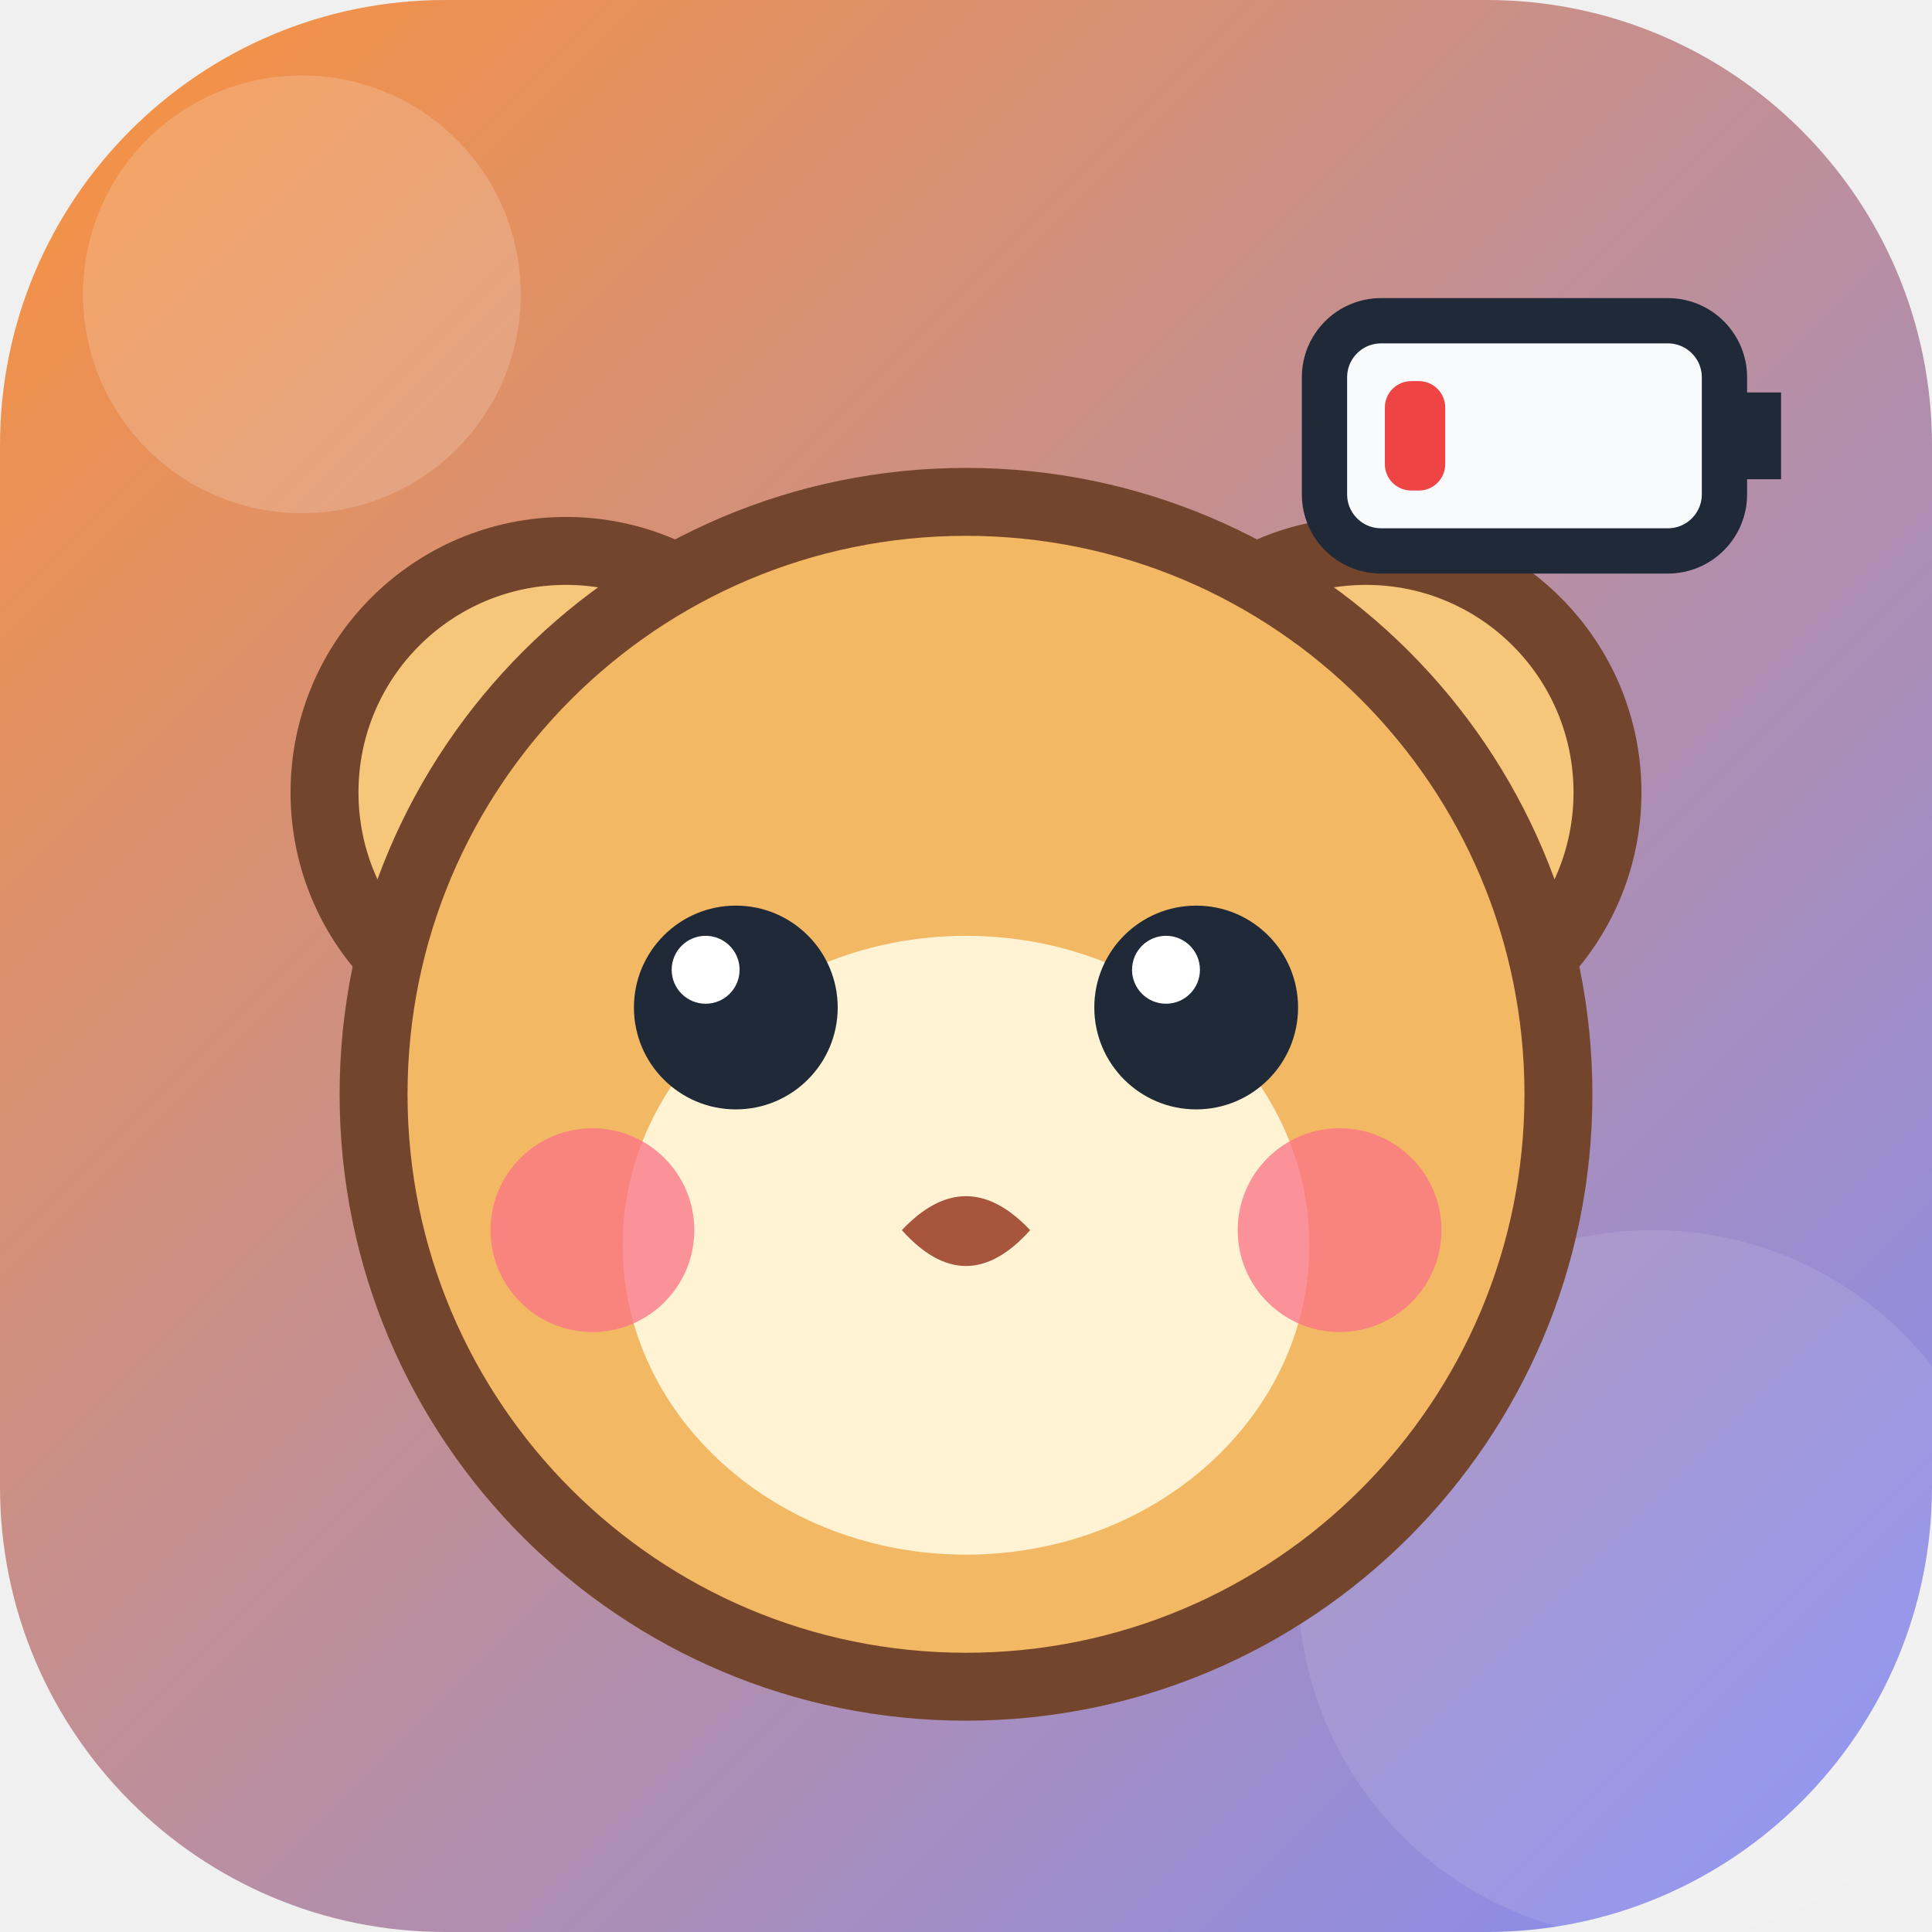
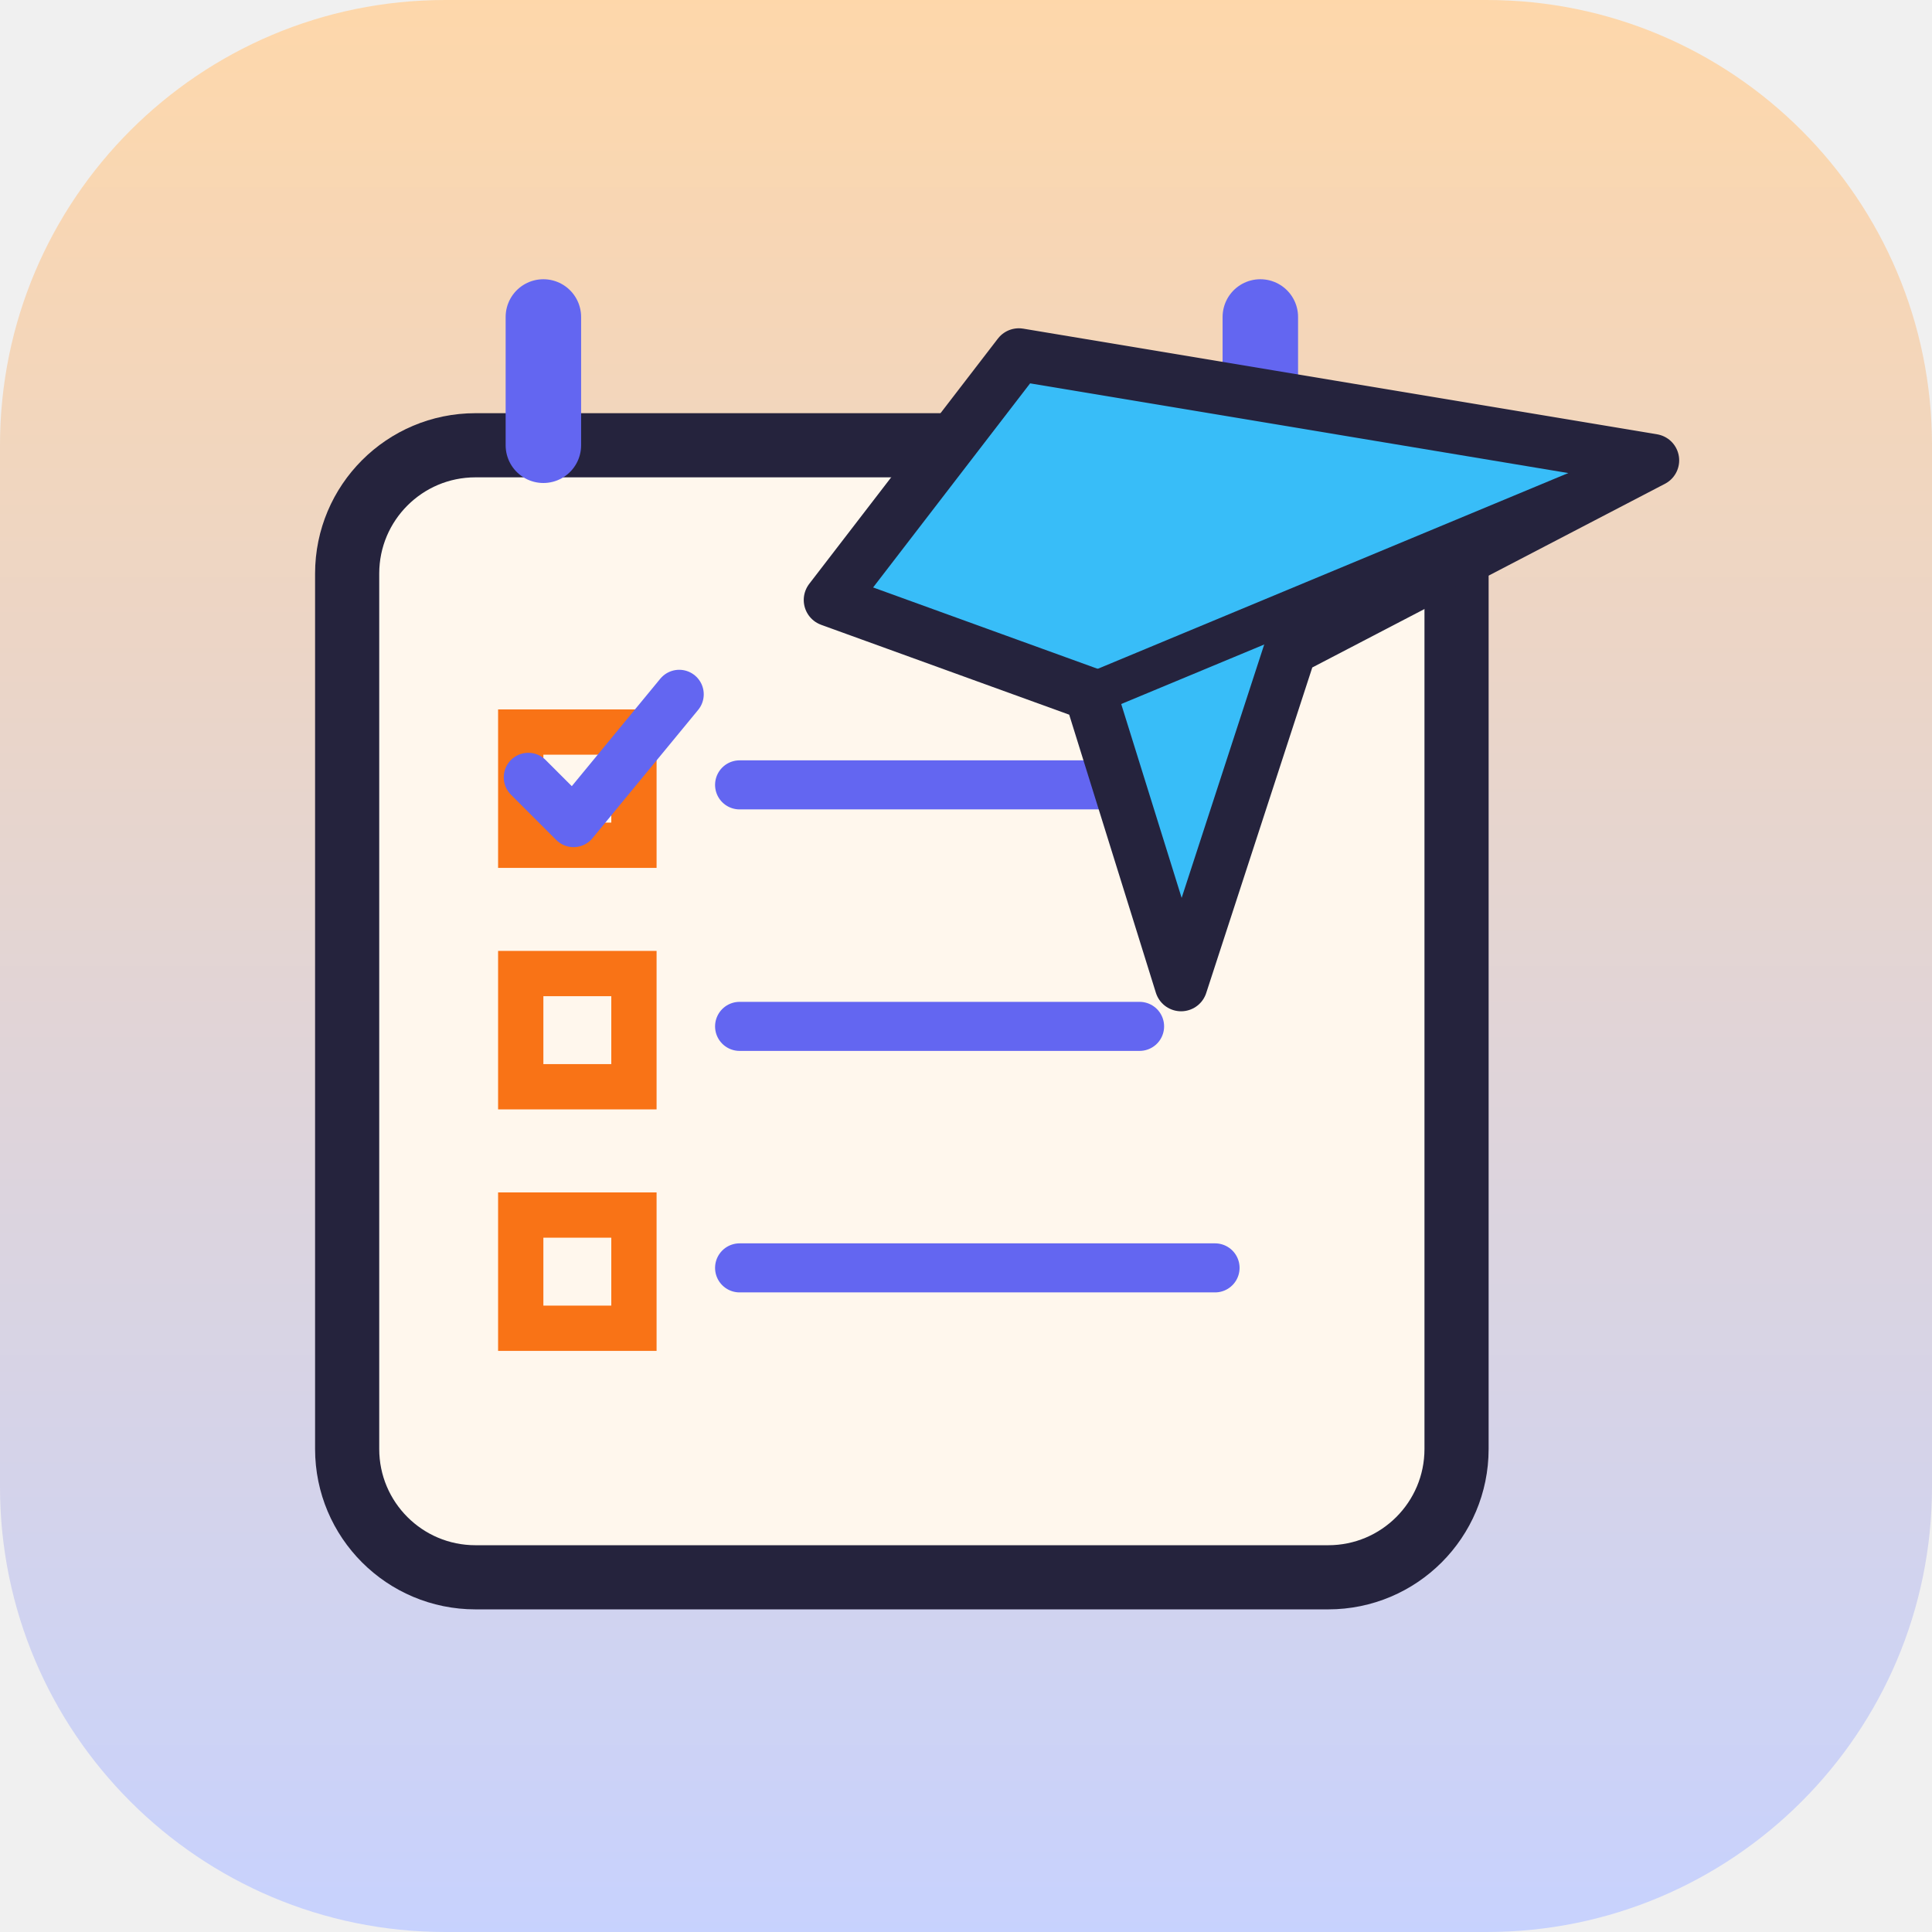
- <svg xmlns="http://www.w3.org/2000/svg" viewBox="0 0 512 512" role="img">
+ <svg xmlns="http://www.w3.org/2000/svg" viewBox="0 0 512 512">
  <defs>
-     <linearGradient id="bg-2" x1="0" y1="0" x2="1" y2="1">
-       <stop stop-color="#FB923C" />
-       <stop offset="1" stop-color="#818CF8" />
+     <linearGradient id="bg" x2="0" y2="1">
+       <stop stop-color="#FED7AA" />
+       <stop offset="1" stop-color="#C7D2FE" />
    </linearGradient>
  </defs>
-   <rect width="512" height="512" rx="118" fill="url(#bg-2)" />
-   <circle cx="80" cy="78" r="58" fill="#fff" opacity=".17" />
-   <circle cx="438" cy="420" r="94" fill="#fff" opacity=".1" />
-   <circle cx="150" cy="210" r="64" fill="#F6C77B" stroke="#74452D" stroke-width="18" />
-   <circle cx="362" cy="210" r="64" fill="#F6C77B" stroke="#74452D" stroke-width="18" />
-   <circle cx="256" cy="290" r="157" fill="#F2B863" stroke="#74452D" stroke-width="18" />
-   <ellipse cx="256" cy="330" rx="91" ry="82" fill="#FFF3D3" />
-   <circle cx="195" cy="267" r="27" fill="#1F2937" />
-   <circle cx="317" cy="267" r="27" fill="#1F2937" />
-   <circle cx="187" cy="257" r="9" fill="#fff" />
-   <circle cx="309" cy="257" r="9" fill="#fff" />
-   <circle cx="157" cy="326" r="27" fill="#FB7185" opacity=".75" />
-   <circle cx="355" cy="326" r="27" fill="#FB7185" opacity=".75" />
-   <path d="M239 326q17-18 34 0q-17 19-34 0" fill="#A8553E" />
-   <rect x="351" y="85" width="106" height="61" rx="15" fill="#F8FAFC" stroke="#1F2937" stroke-width="12" />
-   <path d="M457 104h15v23h-15z" fill="#1F2937" />
-   <rect x="367" y="101" width="16" height="29" rx="7" fill="#EF4444" />
+   <rect width="512" height="512" rx="118" fill="url(#bg)" />
+   <rect x="92" y="118" width="294" height="300" rx="34" fill="#FFF7ED" stroke="#25233D" stroke-width="17" />
+   <path d="M144 118V84M334 118V84" stroke="#6366F1" stroke-width="20" stroke-linecap="round" />
+   <path d="M138 194h30v30h-30zM138 258h30v30h-30zM138 322h30v30h-30z" fill="none" stroke="#F97316" stroke-width="12" />
+   <path d="m140 206 12 12 28-34M196 208h128M196 272h106M196 336h126" fill="none" stroke="#6366F1" stroke-width="13" stroke-linecap="round" stroke-linejoin="round" />
+   <path d="m270 94 168 28-96 50-29 89-24-77-69-25z" fill="#38BDF8" stroke="#25233D" stroke-width="14" stroke-linejoin="round" />
+   <path d="m289 184 149-62-96 50" fill="none" stroke="#25233D" stroke-width="11" stroke-linecap="round" />
</svg>
